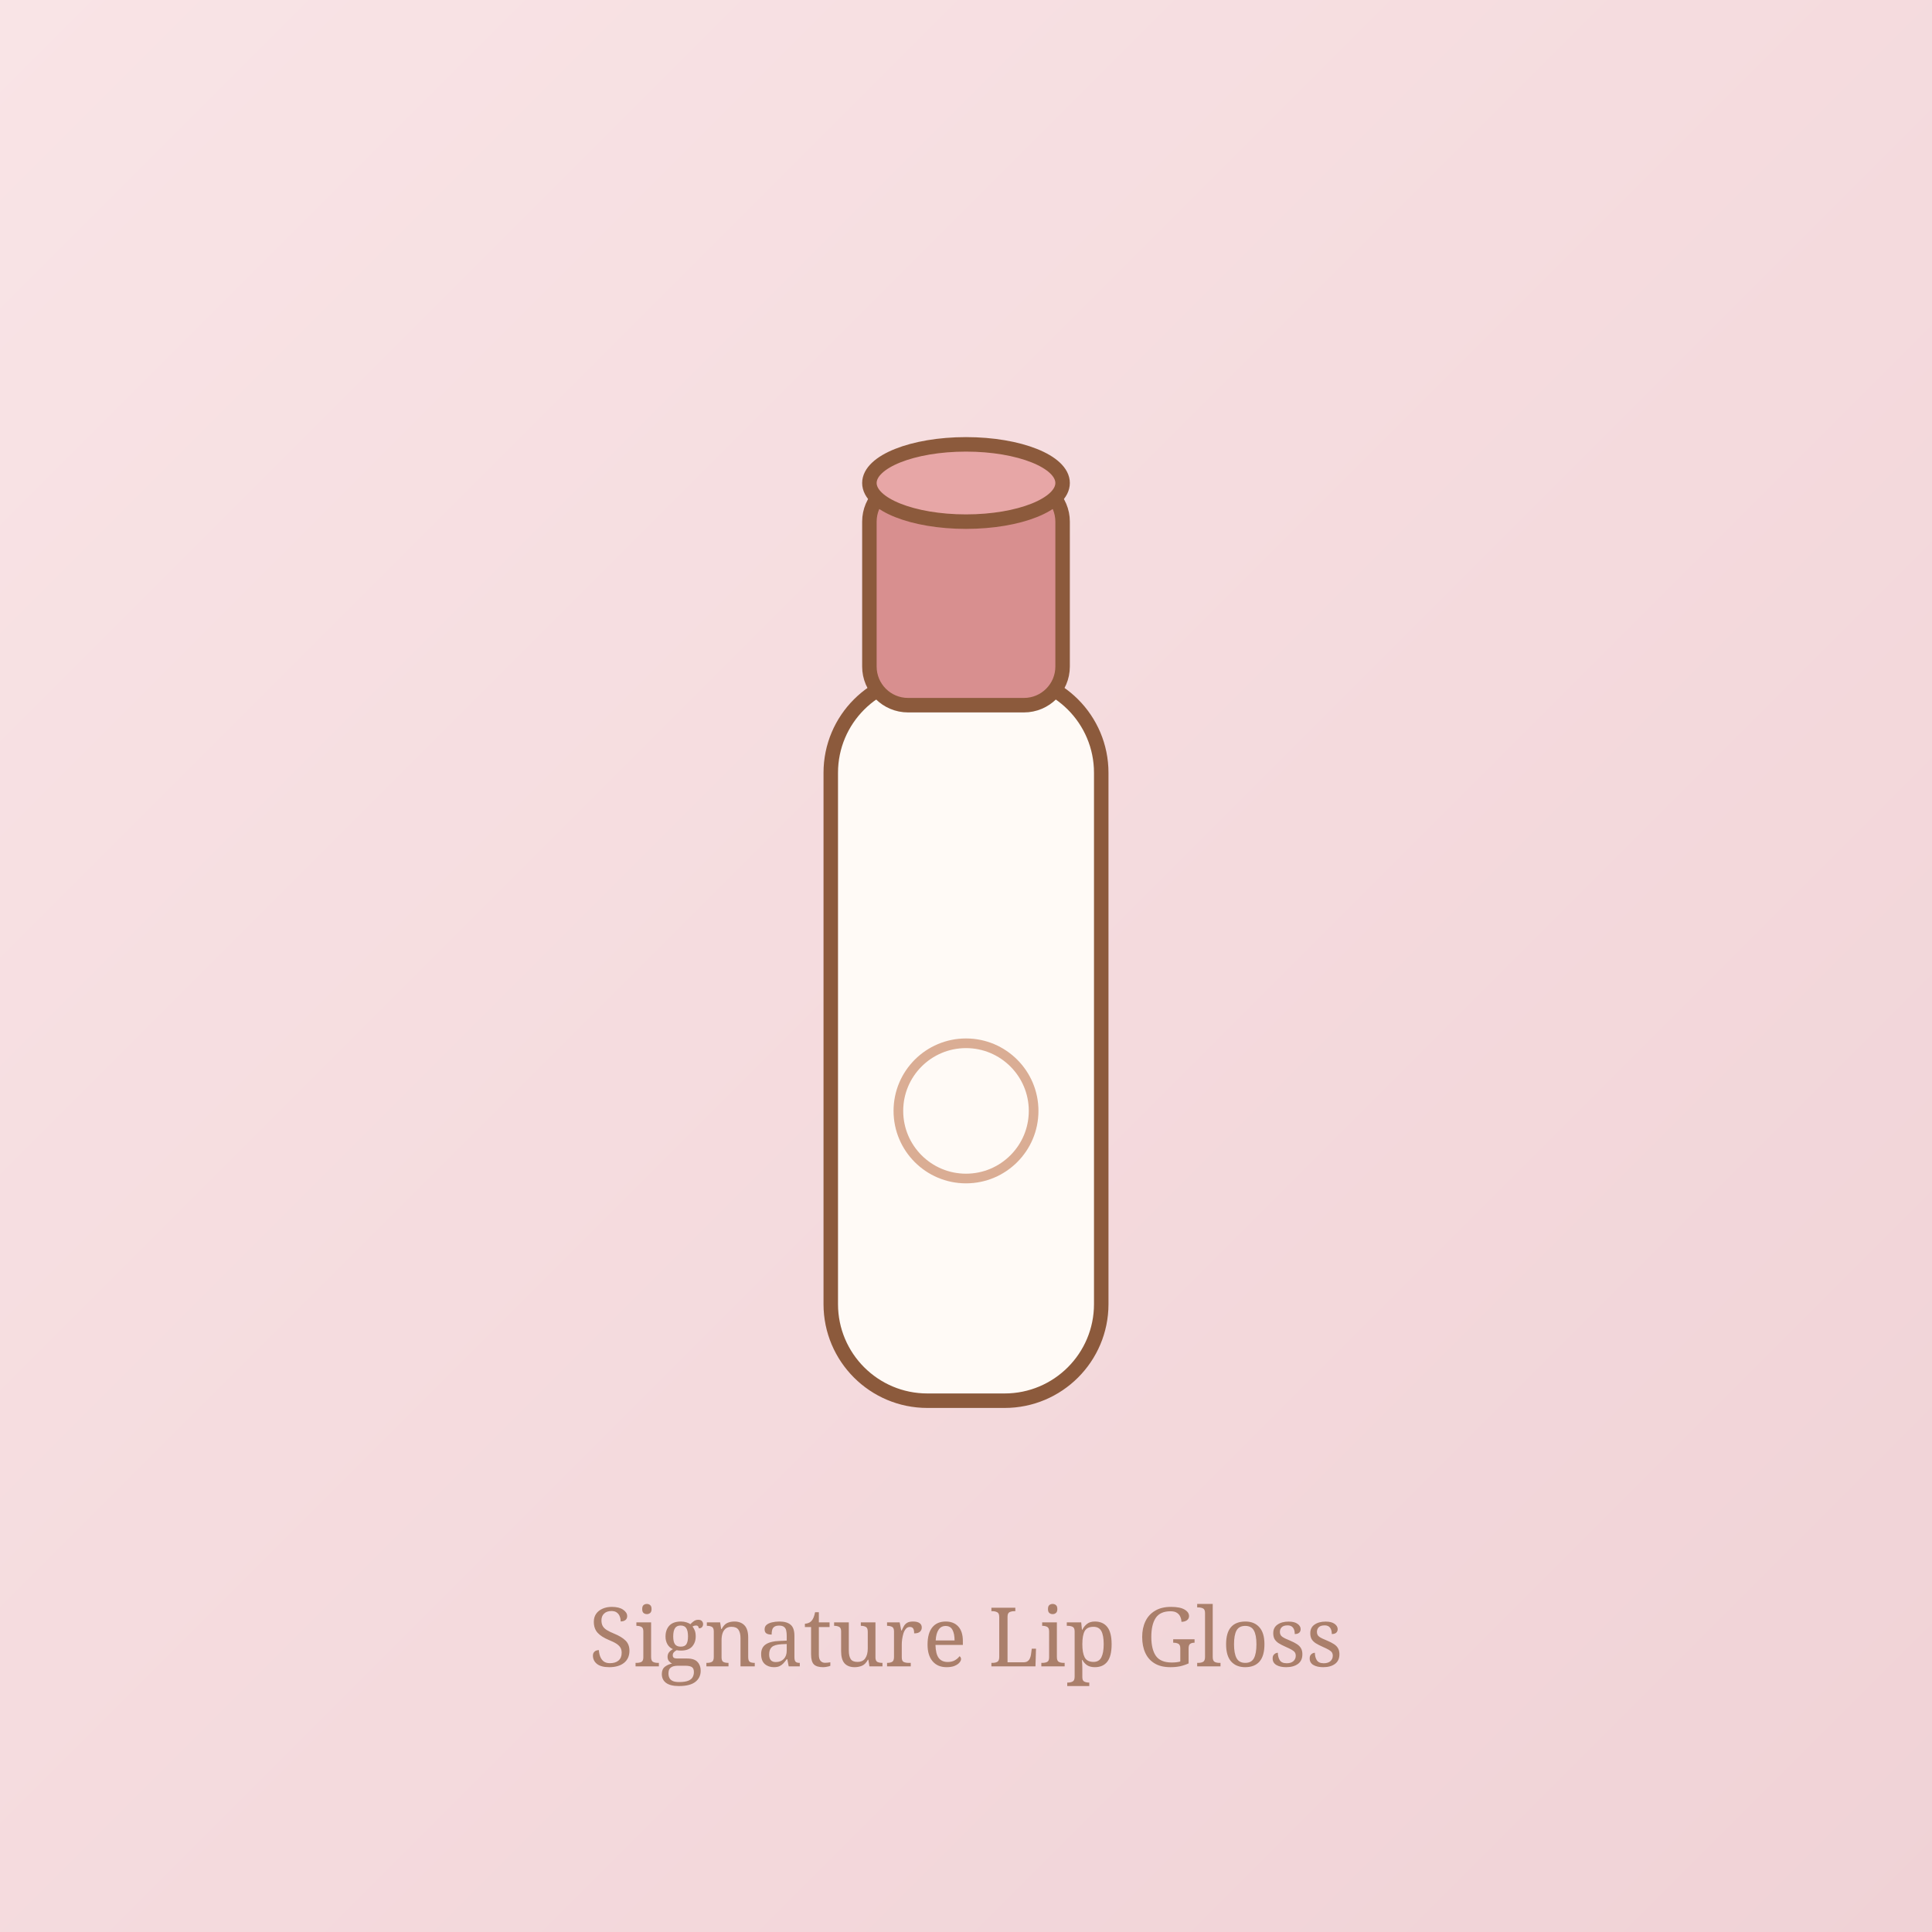
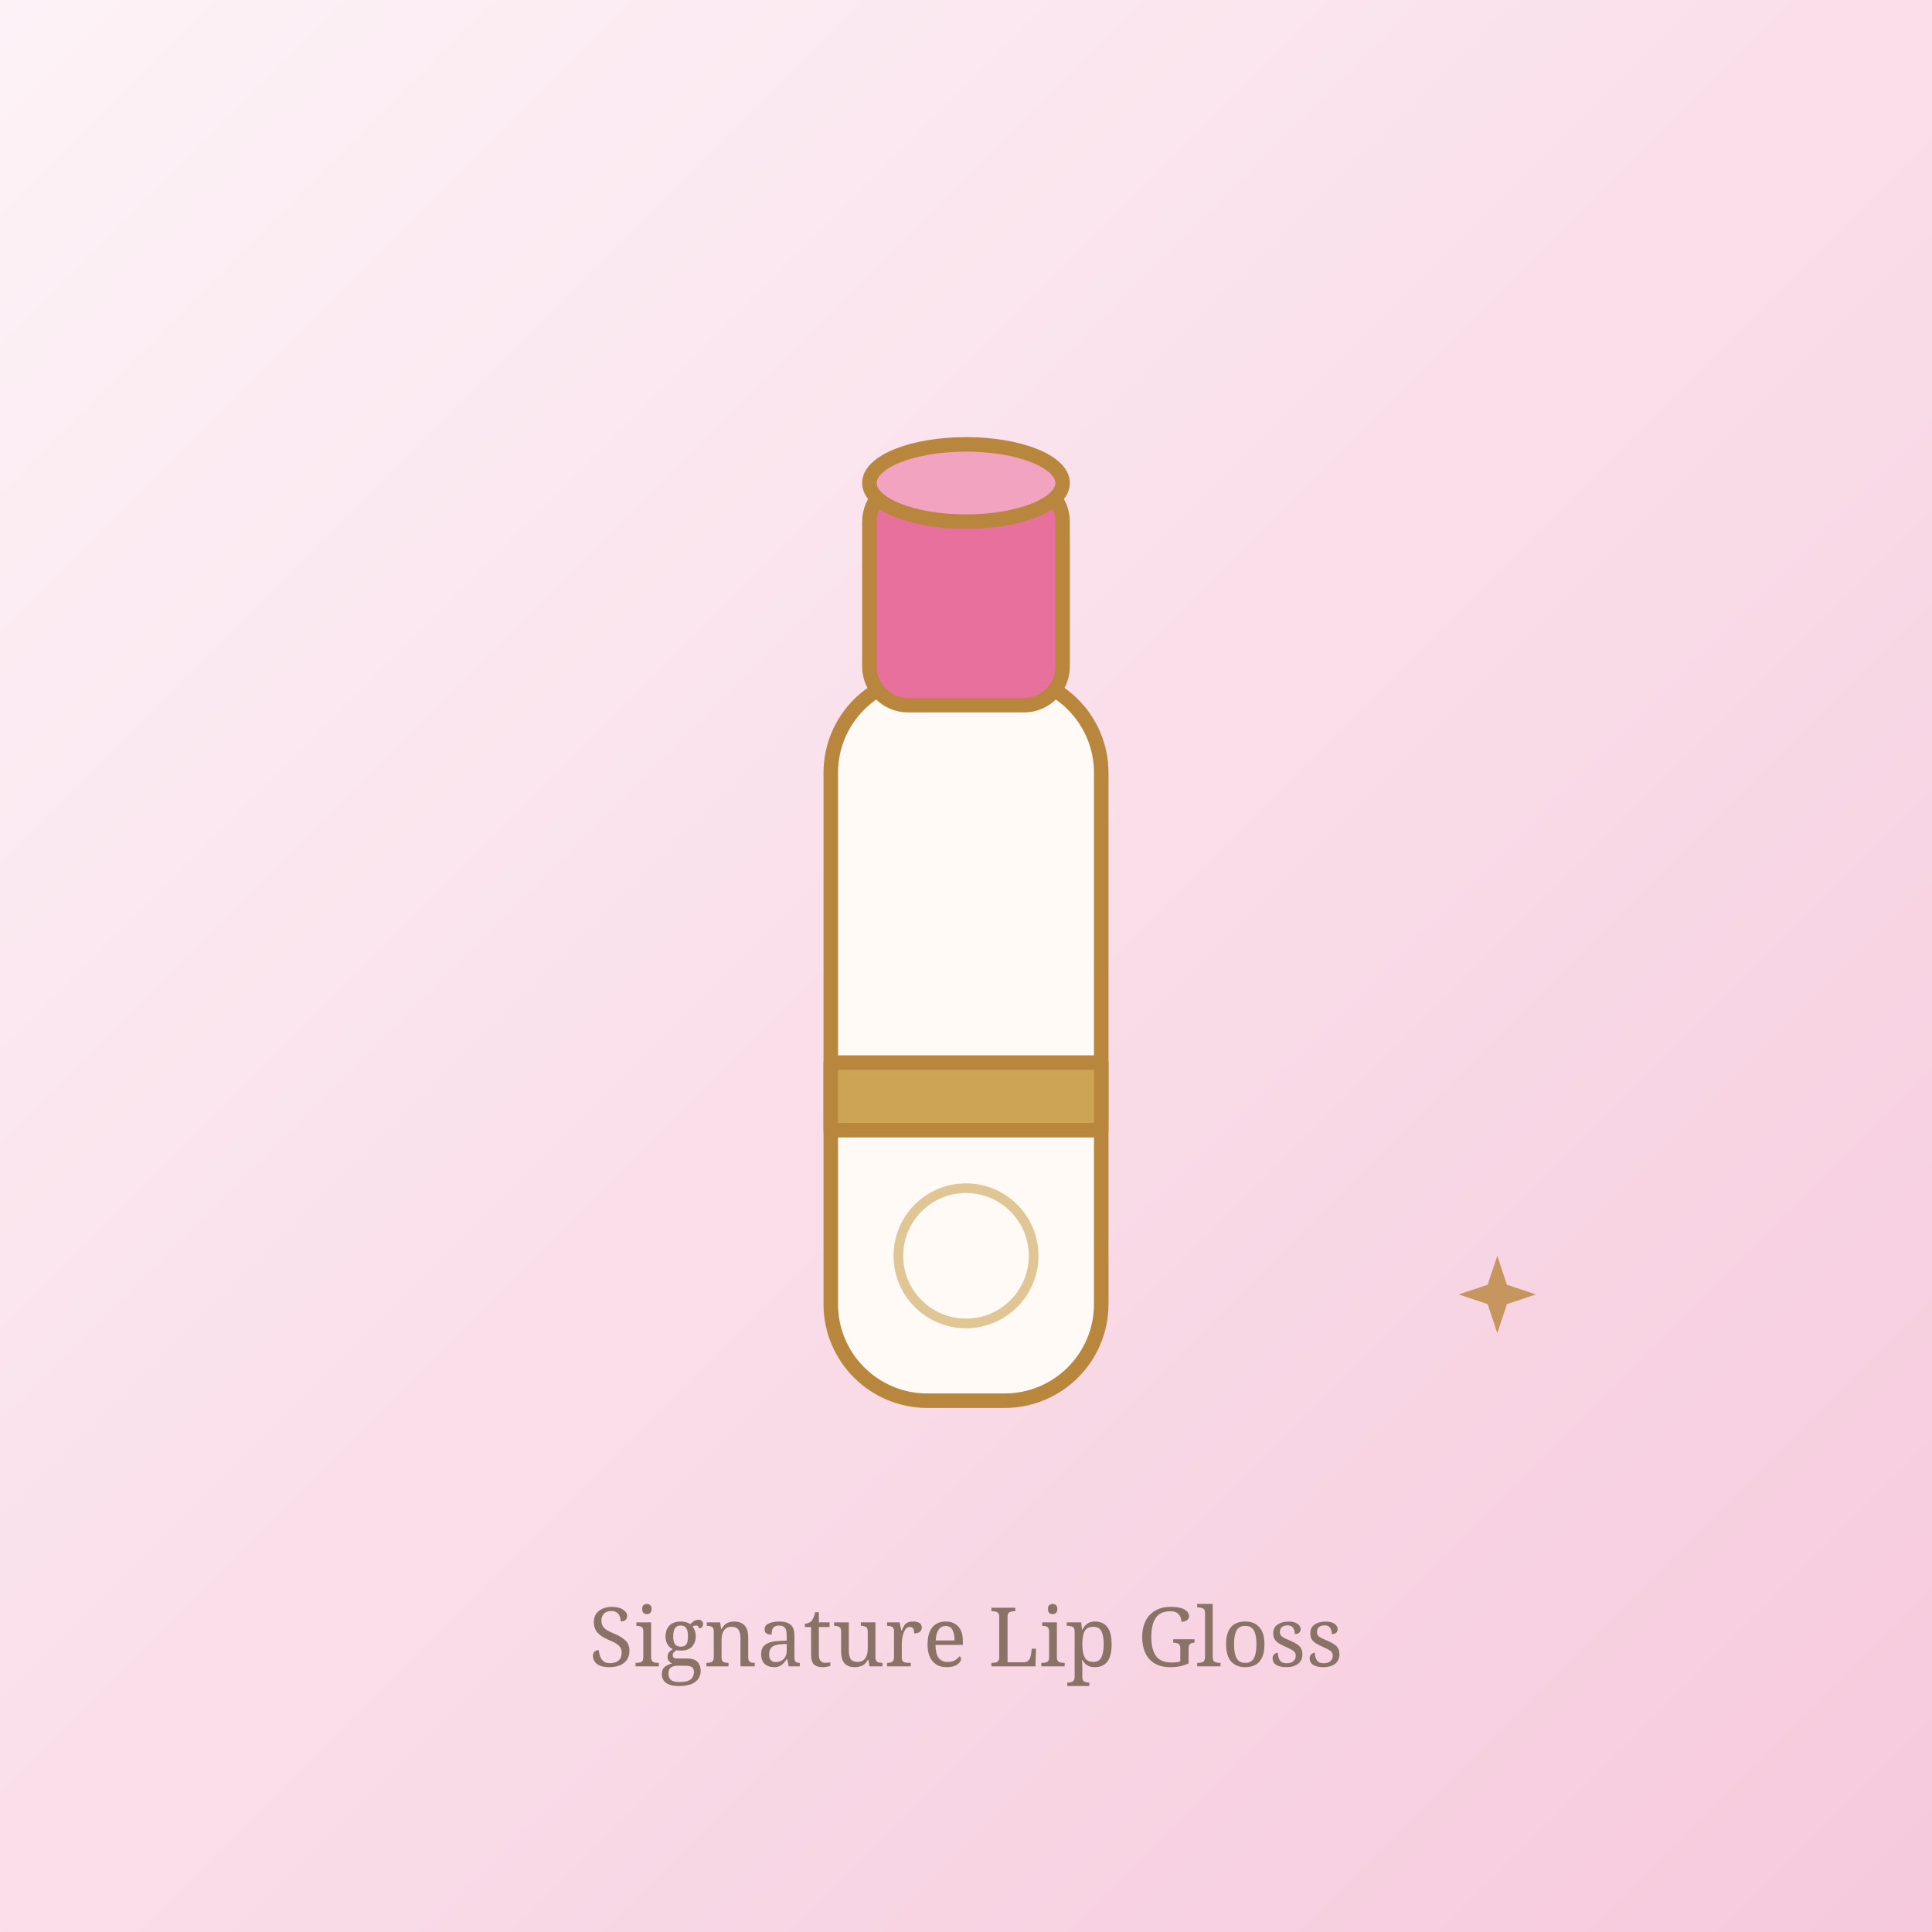
<svg xmlns="http://www.w3.org/2000/svg" viewBox="0 0 400 400">
  <defs>
    <linearGradient id="bgGrad2" x1="0" y1="0" x2="1" y2="1">
-       <stop offset="0%" stop-color="#f9e4e6" />
-       <stop offset="100%" stop-color="#f0d2d6" />
+       <stop offset="0%" stop-color="#fdf3f7" />
+       <stop offset="100%" stop-color="#f6c9dc" />
    </linearGradient>
  </defs>
  <rect width="400" height="400" fill="url(#bgGrad2)" />
-   <g fill="none" stroke="#8c5a3c" stroke-width="3" stroke-linecap="round" stroke-linejoin="round">
-     <rect x="172" y="140" width="56" height="150" rx="20" fill="#fffaf6" stroke="#8c5a3c" />
-     <rect x="180" y="100" width="40" height="46" rx="8" fill="#d88f8f" stroke="#8c5a3c" />
-     <ellipse cx="200" cy="100" rx="20" ry="8" fill="#e7a6a6" stroke="#8c5a3c" />
-     <circle cx="200" cy="230" r="14" fill="none" stroke="#c17a54" stroke-width="2" opacity="0.6" />
+   <g fill="none" stroke="#b8863c" stroke-width="3" stroke-linecap="round" stroke-linejoin="round">
+     <rect x="172" y="140" width="56" height="150" rx="20" fill="#fffaf6" stroke="#b8863c" />
+     <rect x="172" y="220" width="56" height="14" fill="#cda355" stroke="#b8863c" />
+     <rect x="180" y="100" width="40" height="46" rx="8" fill="#e8709c" stroke="#b8863c" />
+     <ellipse cx="200" cy="100" rx="20" ry="8" fill="#f2a3bf" stroke="#b8863c" />
+     <circle cx="200" cy="260" r="14" fill="none" stroke="#cda355" stroke-width="2" opacity="0.6" />
  </g>
-   <text x="200" y="345" text-anchor="middle" font-family="Georgia, serif" font-size="17" fill="#8c5a3c" opacity="0.7">Signature Lip Gloss</text>
+   <path d="M310 260 L312 266 L318 268 L312 270 L310 276 L308 270 L302 268 L308 266 Z" fill="#b8863c" opacity="0.8" />
+   <text x="200" y="345" text-anchor="middle" font-family="Georgia, serif" font-size="17" fill="#8a7267">Signature Lip Gloss</text>
</svg>
